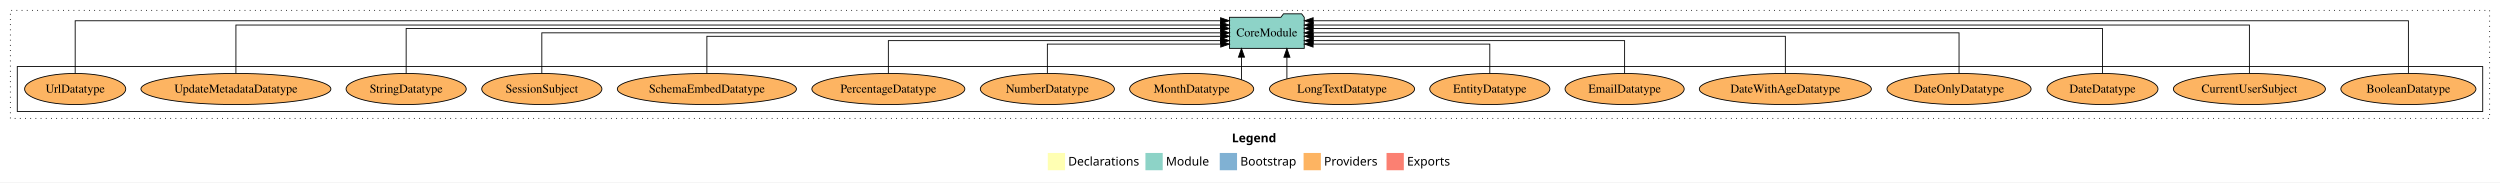
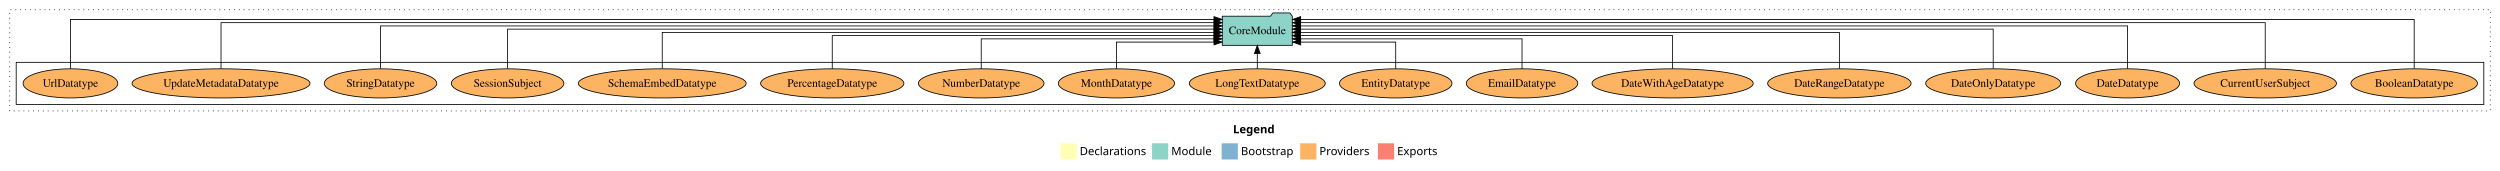
- <svg xmlns="http://www.w3.org/2000/svg" width="2893pt" height="211pt" viewBox="0.00 0.00 2893.00 211.00">
+ <svg xmlns="http://www.w3.org/2000/svg" width="3088pt" height="211pt" viewBox="0.00 0.00 3088.00 211.00">
  <g id="graph0" class="graph" transform="scale(1 1) rotate(0) translate(4 207)">
-     <polygon fill="white" stroke="transparent" points="-4,4 -4,-207 2889,-207 2889,4 -4,4" />
-     <text text-anchor="start" x="1421.51" y="-42.4" font-family="Times-12" font-weight="bold" font-size="14.00">Legend</text>
-     <polygon fill="#ffffb3" stroke="transparent" points="1208.5,-10 1208.5,-30 1228.5,-30 1228.5,-10 1208.5,-10" />
-     <text text-anchor="start" x="1232.13" y="-15.4" font-family="Times-12" font-size="14.00">  Declarations</text>
-     <polygon fill="#8dd3c7" stroke="transparent" points="1321.5,-10 1321.5,-30 1341.5,-30 1341.5,-10 1321.5,-10" />
-     <text text-anchor="start" x="1345.23" y="-15.4" font-family="Times-12" font-size="14.00">  Module</text>
-     <polygon fill="#80b1d3" stroke="transparent" points="1407.5,-10 1407.5,-30 1427.5,-30 1427.5,-10 1407.5,-10" />
-     <text text-anchor="start" x="1431.28" y="-15.4" font-family="Times-12" font-size="14.00">  Bootstrap</text>
-     <polygon fill="#fdb462" stroke="transparent" points="1504.5,-10 1504.5,-30 1524.5,-30 1524.5,-10 1504.5,-10" />
-     <text text-anchor="start" x="1528.17" y="-15.4" font-family="Times-12" font-size="14.00">  Providers</text>
-     <polygon fill="#fb8072" stroke="transparent" points="1600.5,-10 1600.5,-30 1620.5,-30 1620.5,-10 1600.5,-10" />
-     <text text-anchor="start" x="1624.23" y="-15.4" font-family="Times-12" font-size="14.00">  Exports</text>
+     <polygon fill="white" stroke="transparent" points="-4,4 -4,-207 3084,-207 3084,4 -4,4" />
+     <text text-anchor="start" x="1519.01" y="-42.4" font-family="Times-12" font-weight="bold" font-size="14.00">Legend</text>
+     <polygon fill="#ffffb3" stroke="transparent" points="1306,-10 1306,-30 1326,-30 1326,-10 1306,-10" />
+     <text text-anchor="start" x="1329.63" y="-15.4" font-family="Times-12" font-size="14.00">  Declarations</text>
+     <polygon fill="#8dd3c7" stroke="transparent" points="1419,-10 1419,-30 1439,-30 1439,-10 1419,-10" />
+     <text text-anchor="start" x="1442.73" y="-15.4" font-family="Times-12" font-size="14.00">  Module</text>
+     <polygon fill="#80b1d3" stroke="transparent" points="1505,-10 1505,-30 1525,-30 1525,-10 1505,-10" />
+     <text text-anchor="start" x="1528.78" y="-15.4" font-family="Times-12" font-size="14.00">  Bootstrap</text>
+     <polygon fill="#fdb462" stroke="transparent" points="1602,-10 1602,-30 1622,-30 1622,-10 1602,-10" />
+     <text text-anchor="start" x="1625.67" y="-15.4" font-family="Times-12" font-size="14.00">  Providers</text>
+     <polygon fill="#fb8072" stroke="transparent" points="1698,-10 1698,-30 1718,-30 1718,-10 1698,-10" />
+     <text text-anchor="start" x="1721.73" y="-15.4" font-family="Times-12" font-size="14.00">  Exports</text>
    <g id="clust1" class="cluster">
-       <polygon fill="none" stroke="black" stroke-dasharray="1,5" points="8,-70 8,-195 2877,-195 2877,-70 8,-70" />
+       <polygon fill="none" stroke="black" stroke-dasharray="1,5" points="8,-70 8,-195 3072,-195 3072,-70 8,-70" />
    </g>
    <g id="clust6" class="cluster">
-       <polygon fill="none" stroke="black" points="16,-78 16,-130 2869,-130 2869,-78 16,-78" />
+       <polygon fill="none" stroke="black" points="16,-78 16,-130 3064,-130 3064,-78 16,-78" />
    </g>
    <g id="node1" class="node">
-       <ellipse fill="#fdb462" stroke="black" cx="2783" cy="-104" rx="78.15" ry="18" />
-       <text text-anchor="middle" x="2783" y="-99.8" font-family="Times,serif" font-size="14.00">BooleanDatatype</text>
+       <ellipse fill="#fdb462" stroke="black" cx="2978" cy="-104" rx="78.15" ry="18" />
+       <text text-anchor="middle" x="2978" y="-99.8" font-family="Times,serif" font-size="14.00">BooleanDatatype</text>
    </g>
-     <g id="node17" class="node">
-       <polygon fill="#8dd3c7" stroke="black" points="1505.26,-187 1502.26,-191 1481.26,-191 1478.26,-187 1418.74,-187 1418.74,-151 1505.26,-151 1505.26,-187" />
-       <text text-anchor="middle" x="1462" y="-164.8" font-family="Times,serif" font-size="14.00">CoreModule</text>
+     <g id="node18" class="node">
+       <polygon fill="#8dd3c7" stroke="black" points="1592.26,-187 1589.26,-191 1568.26,-191 1565.26,-187 1505.74,-187 1505.74,-151 1592.26,-151 1592.26,-187" />
+       <text text-anchor="middle" x="1549" y="-164.8" font-family="Times,serif" font-size="14.00">CoreModule</text>
    </g>
    <g id="edge1" class="edge">
-       <path fill="none" stroke="black" d="M2783,-122.32C2783,-145.66 2783,-183 2783,-183 2783,-183 1515.58,-183 1515.58,-183" />
-       <polygon fill="black" stroke="black" points="1515.58,-179.5 1505.58,-183 1515.58,-186.5 1515.58,-179.5" />
+       <path fill="none" stroke="black" d="M2978,-122.32C2978,-145.66 2978,-183 2978,-183 2978,-183 1602.55,-183 1602.55,-183" />
+       <polygon fill="black" stroke="black" points="1602.55,-179.5 1592.55,-183 1602.55,-186.5 1602.55,-179.5" />
    </g>
    <g id="node2" class="node">
-       <ellipse fill="#fdb462" stroke="black" cx="2599" cy="-104" rx="87.96" ry="18" />
-       <text text-anchor="middle" x="2599" y="-99.8" font-family="Times,serif" font-size="14.00">CurrentUserSubject</text>
+       <ellipse fill="#fdb462" stroke="black" cx="2794" cy="-104" rx="87.96" ry="18" />
+       <text text-anchor="middle" x="2794" y="-99.8" font-family="Times,serif" font-size="14.00">CurrentUserSubject</text>
    </g>
    <g id="edge2" class="edge">
-       <path fill="none" stroke="black" d="M2599,-122.29C2599,-144.21 2599,-178 2599,-178 2599,-178 1515.53,-178 1515.53,-178" />
-       <polygon fill="black" stroke="black" points="1515.53,-174.5 1505.53,-178 1515.53,-181.5 1515.53,-174.5" />
+       <path fill="none" stroke="black" d="M2794,-122.16C2794,-144.35 2794,-179 2794,-179 2794,-179 1602.58,-179 1602.58,-179" />
+       <polygon fill="black" stroke="black" points="1602.58,-175.5 1592.58,-179 1602.58,-182.5 1602.58,-175.5" />
    </g>
    <g id="node3" class="node">
-       <ellipse fill="#fdb462" stroke="black" cx="2429" cy="-104" rx="64.24" ry="18" />
-       <text text-anchor="middle" x="2429" y="-99.8" font-family="Times,serif" font-size="14.00">DateDatatype</text>
+       <ellipse fill="#fdb462" stroke="black" cx="2624" cy="-104" rx="64.24" ry="18" />
+       <text text-anchor="middle" x="2624" y="-99.8" font-family="Times,serif" font-size="14.00">DateDatatype</text>
    </g>
    <g id="edge3" class="edge">
-       <path fill="none" stroke="black" d="M2429,-122.03C2429,-142.77 2429,-174 2429,-174 2429,-174 1515.43,-174 1515.43,-174" />
-       <polygon fill="black" stroke="black" points="1515.43,-170.5 1505.43,-174 1515.43,-177.5 1515.43,-170.5" />
+       <path fill="none" stroke="black" d="M2624,-122.28C2624,-143.32 2624,-175 2624,-175 2624,-175 1602.47,-175 1602.47,-175" />
+       <polygon fill="black" stroke="black" points="1602.47,-171.5 1592.47,-175 1602.47,-178.5 1602.47,-171.5" />
    </g>
    <g id="node4" class="node">
-       <ellipse fill="#fdb462" stroke="black" cx="2263" cy="-104" rx="83.37" ry="18" />
-       <text text-anchor="middle" x="2263" y="-99.8" font-family="Times,serif" font-size="14.00">DateOnlyDatatype</text>
+       <ellipse fill="#fdb462" stroke="black" cx="2458" cy="-104" rx="83.37" ry="18" />
+       <text text-anchor="middle" x="2458" y="-99.8" font-family="Times,serif" font-size="14.00">DateOnlyDatatype</text>
    </g>
    <g id="edge4" class="edge">
-       <path fill="none" stroke="black" d="M2263,-122.11C2263,-141.34 2263,-169 2263,-169 2263,-169 1515.35,-169 1515.35,-169" />
-       <polygon fill="black" stroke="black" points="1515.35,-165.5 1505.35,-169 1515.35,-172.5 1515.35,-165.5" />
+       <path fill="none" stroke="black" d="M2458,-122.31C2458,-142.15 2458,-171 2458,-171 2458,-171 1602.54,-171 1602.54,-171" />
+       <polygon fill="black" stroke="black" points="1602.54,-167.5 1592.54,-171 1602.54,-174.5 1602.54,-167.5" />
    </g>
    <g id="node5" class="node">
+       <ellipse fill="#fdb462" stroke="black" cx="2268" cy="-104" rx="88.58" ry="18" />
+       <text text-anchor="middle" x="2268" y="-99.8" font-family="Times,serif" font-size="14.00">DateRangeDatatype</text>
+     </g>
+     <g id="edge5" class="edge">
+       <path fill="none" stroke="black" d="M2268,-122.22C2268,-140.83 2268,-167 2268,-167 2268,-167 1602.36,-167 1602.36,-167" />
+       <polygon fill="black" stroke="black" points="1602.36,-163.5 1592.36,-167 1602.36,-170.5 1602.36,-163.5" />
+     </g>
+     <g id="node6" class="node">
      <ellipse fill="#fdb462" stroke="black" cx="2062" cy="-104" rx="99.54" ry="18" />
      <text text-anchor="middle" x="2062" y="-99.8" font-family="Times,serif" font-size="14.00">DateWithAgeDatatype</text>
    </g>
-     <g id="edge5" class="edge">
-       <path fill="none" stroke="black" d="M2062,-122.3C2062,-140.27 2062,-165 2062,-165 2062,-165 1515.63,-165 1515.63,-165" />
-       <polygon fill="black" stroke="black" points="1515.63,-161.5 1505.63,-165 1515.63,-168.5 1515.63,-161.5" />
+     <g id="edge6" class="edge">
+       <path fill="none" stroke="black" d="M2062,-122.02C2062,-139.37 2062,-163 2062,-163 2062,-163 1602.3,-163 1602.3,-163" />
+       <polygon fill="black" stroke="black" points="1602.3,-159.5 1592.3,-163 1602.3,-166.5 1602.3,-159.5" />
    </g>
-     <g id="node6" class="node">
+     <g id="node7" class="node">
      <ellipse fill="#fdb462" stroke="black" cx="1876" cy="-104" rx="68.92" ry="18" />
      <text text-anchor="middle" x="1876" y="-99.8" font-family="Times,serif" font-size="14.00">EmailDatatype</text>
    </g>
-     <g id="edge6" class="edge">
-       <path fill="none" stroke="black" d="M1876,-122.03C1876,-138.4 1876,-160 1876,-160 1876,-160 1515.52,-160 1515.52,-160" />
-       <polygon fill="black" stroke="black" points="1515.52,-156.5 1505.52,-160 1515.52,-163.5 1515.52,-156.5" />
+     <g id="edge7" class="edge">
+       <path fill="none" stroke="black" d="M1876,-122.01C1876,-138.05 1876,-159 1876,-159 1876,-159 1602.42,-159 1602.42,-159" />
+       <polygon fill="black" stroke="black" points="1602.42,-155.5 1592.42,-159 1602.42,-162.5 1602.42,-155.5" />
    </g>
-     <g id="node7" class="node">
+     <g id="node8" class="node">
      <ellipse fill="#fdb462" stroke="black" cx="1720" cy="-104" rx="69.5" ry="18" />
      <text text-anchor="middle" x="1720" y="-99.8" font-family="Times,serif" font-size="14.00">EntityDatatype</text>
    </g>
-     <g id="edge7" class="edge">
-       <path fill="none" stroke="black" d="M1720,-122.19C1720,-137.18 1720,-156 1720,-156 1720,-156 1515.47,-156 1515.47,-156" />
-       <polygon fill="black" stroke="black" points="1515.47,-152.5 1505.47,-156 1515.47,-159.5 1515.47,-152.5" />
+     <g id="edge8" class="edge">
+       <path fill="none" stroke="black" d="M1720,-122.12C1720,-136.78 1720,-155 1720,-155 1720,-155 1602.59,-155 1602.59,-155" />
+       <polygon fill="black" stroke="black" points="1602.59,-151.5 1592.59,-155 1602.59,-158.5 1602.59,-151.5" />
    </g>
-     <g id="node8" class="node">
+     <g id="node9" class="node">
      <ellipse fill="#fdb462" stroke="black" cx="1549" cy="-104" rx="83.95" ry="18" />
      <text text-anchor="middle" x="1549" y="-99.8" font-family="Times,serif" font-size="14.00">LongTextDatatype</text>
    </g>
-     <g id="edge8" class="edge">
-       <path fill="none" stroke="black" d="M1485.2,-115.92C1485.2,-115.92 1485.2,-140.77 1485.2,-140.77" />
-       <polygon fill="black" stroke="black" points="1481.7,-140.77 1485.2,-150.77 1488.7,-140.77 1481.7,-140.77" />
+     <g id="edge9" class="edge">
+       <path fill="none" stroke="black" d="M1549,-122.11C1549,-122.11 1549,-140.99 1549,-140.99" />
+       <polygon fill="black" stroke="black" points="1545.5,-140.99 1549,-150.99 1552.5,-140.99 1545.5,-140.99" />
    </g>
-     <g id="node9" class="node">
+     <g id="node10" class="node">
      <ellipse fill="#fdb462" stroke="black" cx="1375" cy="-104" rx="71.79" ry="18" />
      <text text-anchor="middle" x="1375" y="-99.8" font-family="Times,serif" font-size="14.00">MonthDatatype</text>
    </g>
-     <g id="edge9" class="edge">
-       <path fill="none" stroke="black" d="M1432.63,-114.73C1432.63,-114.73 1432.63,-140.87 1432.63,-140.87" />
-       <polygon fill="black" stroke="black" points="1429.13,-140.87 1432.63,-150.87 1436.13,-140.87 1429.13,-140.87" />
+     <g id="edge10" class="edge">
+       <path fill="none" stroke="black" d="M1375,-122.12C1375,-136.78 1375,-155 1375,-155 1375,-155 1495.54,-155 1495.54,-155" />
+       <polygon fill="black" stroke="black" points="1495.54,-158.5 1505.54,-155 1495.54,-151.5 1495.54,-158.5" />
    </g>
-     <g id="node10" class="node">
+     <g id="node11" class="node">
      <ellipse fill="#fdb462" stroke="black" cx="1208" cy="-104" rx="77.57" ry="18" />
      <text text-anchor="middle" x="1208" y="-99.8" font-family="Times,serif" font-size="14.00">NumberDatatype</text>
    </g>
-     <g id="edge10" class="edge">
-       <path fill="none" stroke="black" d="M1208,-122.19C1208,-137.18 1208,-156 1208,-156 1208,-156 1408.62,-156 1408.62,-156" />
-       <polygon fill="black" stroke="black" points="1408.62,-159.5 1418.62,-156 1408.62,-152.5 1408.62,-159.5" />
+     <g id="edge11" class="edge">
+       <path fill="none" stroke="black" d="M1208,-122.01C1208,-138.05 1208,-159 1208,-159 1208,-159 1495.47,-159 1495.47,-159" />
+       <polygon fill="black" stroke="black" points="1495.47,-162.5 1505.47,-159 1495.47,-155.5 1495.47,-162.5" />
    </g>
-     <g id="node11" class="node">
+     <g id="node12" class="node">
      <ellipse fill="#fdb462" stroke="black" cx="1024" cy="-104" rx="88.5" ry="18" />
      <text text-anchor="middle" x="1024" y="-99.8" font-family="Times,serif" font-size="14.00">PercentageDatatype</text>
    </g>
-     <g id="edge11" class="edge">
-       <path fill="none" stroke="black" d="M1024,-122.03C1024,-138.4 1024,-160 1024,-160 1024,-160 1408.4,-160 1408.4,-160" />
-       <polygon fill="black" stroke="black" points="1408.4,-163.5 1418.4,-160 1408.4,-156.5 1408.4,-163.5" />
+     <g id="edge12" class="edge">
+       <path fill="none" stroke="black" d="M1024,-122.02C1024,-139.37 1024,-163 1024,-163 1024,-163 1495.59,-163 1495.59,-163" />
+       <polygon fill="black" stroke="black" points="1495.59,-166.5 1505.59,-163 1495.59,-159.5 1495.59,-166.5" />
    </g>
-     <g id="node12" class="node">
+     <g id="node13" class="node">
      <ellipse fill="#fdb462" stroke="black" cx="814" cy="-104" rx="103.63" ry="18" />
      <text text-anchor="middle" x="814" y="-99.8" font-family="Times,serif" font-size="14.00">SchemaEmbedDatatype</text>
    </g>
-     <g id="edge12" class="edge">
-       <path fill="none" stroke="black" d="M814,-122.3C814,-140.27 814,-165 814,-165 814,-165 1408.73,-165 1408.73,-165" />
-       <polygon fill="black" stroke="black" points="1408.73,-168.5 1418.73,-165 1408.73,-161.5 1408.73,-168.5" />
+     <g id="edge13" class="edge">
+       <path fill="none" stroke="black" d="M814,-122.22C814,-140.83 814,-167 814,-167 814,-167 1495.5,-167 1495.5,-167" />
+       <polygon fill="black" stroke="black" points="1495.5,-170.5 1505.5,-167 1495.5,-163.5 1495.5,-170.5" />
    </g>
-     <g id="node13" class="node">
+     <g id="node14" class="node">
      <ellipse fill="#fdb462" stroke="black" cx="623" cy="-104" rx="69.52" ry="18" />
      <text text-anchor="middle" x="623" y="-99.8" font-family="Times,serif" font-size="14.00">SessionSubject</text>
    </g>
-     <g id="edge13" class="edge">
-       <path fill="none" stroke="black" d="M623,-122.11C623,-141.34 623,-169 623,-169 623,-169 1408.66,-169 1408.66,-169" />
-       <polygon fill="black" stroke="black" points="1408.66,-172.5 1418.66,-169 1408.66,-165.5 1408.66,-172.5" />
+     <g id="edge14" class="edge">
+       <path fill="none" stroke="black" d="M623,-122.31C623,-142.15 623,-171 623,-171 623,-171 1495.58,-171 1495.58,-171" />
+       <polygon fill="black" stroke="black" points="1495.58,-174.5 1505.58,-171 1495.58,-167.5 1495.58,-174.5" />
    </g>
-     <g id="node14" class="node">
+     <g id="node15" class="node">
      <ellipse fill="#fdb462" stroke="black" cx="466" cy="-104" rx="69.5" ry="18" />
      <text text-anchor="middle" x="466" y="-99.8" font-family="Times,serif" font-size="14.00">StringDatatype</text>
    </g>
-     <g id="edge14" class="edge">
-       <path fill="none" stroke="black" d="M466,-122.03C466,-142.77 466,-174 466,-174 466,-174 1408.56,-174 1408.56,-174" />
-       <polygon fill="black" stroke="black" points="1408.56,-177.5 1418.56,-174 1408.56,-170.5 1408.56,-177.5" />
+     <g id="edge15" class="edge">
+       <path fill="none" stroke="black" d="M466,-122.28C466,-143.32 466,-175 466,-175 466,-175 1495.54,-175 1495.54,-175" />
+       <polygon fill="black" stroke="black" points="1495.54,-178.5 1505.54,-175 1495.54,-171.5 1495.54,-178.5" />
    </g>
-     <g id="node15" class="node">
+     <g id="node16" class="node">
      <ellipse fill="#fdb462" stroke="black" cx="269" cy="-104" rx="109.91" ry="18" />
      <text text-anchor="middle" x="269" y="-99.8" font-family="Times,serif" font-size="14.00">UpdateMetadataDatatype</text>
    </g>
-     <g id="edge15" class="edge">
-       <path fill="none" stroke="black" d="M269,-122.29C269,-144.21 269,-178 269,-178 269,-178 1408.48,-178 1408.48,-178" />
-       <polygon fill="black" stroke="black" points="1408.48,-181.5 1418.48,-178 1408.48,-174.5 1408.48,-181.5" />
+     <g id="edge16" class="edge">
+       <path fill="none" stroke="black" d="M269,-122.16C269,-144.35 269,-179 269,-179 269,-179 1495.68,-179 1495.68,-179" />
+       <polygon fill="black" stroke="black" points="1495.68,-182.5 1505.68,-179 1495.68,-175.5 1495.68,-182.5" />
    </g>
-     <g id="node16" class="node">
+     <g id="node17" class="node">
      <ellipse fill="#fdb462" stroke="black" cx="83" cy="-104" rx="58.53" ry="18" />
      <text text-anchor="middle" x="83" y="-99.8" font-family="Times,serif" font-size="14.00">UrlDatatype</text>
    </g>
-     <g id="edge16" class="edge">
-       <path fill="none" stroke="black" d="M83,-122.32C83,-145.66 83,-183 83,-183 83,-183 1408.45,-183 1408.45,-183" />
-       <polygon fill="black" stroke="black" points="1408.45,-186.5 1418.45,-183 1408.45,-179.5 1408.45,-186.5" />
+     <g id="edge17" class="edge">
+       <path fill="none" stroke="black" d="M83,-122.32C83,-145.66 83,-183 83,-183 83,-183 1495.52,-183 1495.52,-183" />
+       <polygon fill="black" stroke="black" points="1495.52,-186.5 1505.52,-183 1495.52,-179.5 1495.52,-186.5" />
    </g>
  </g>
</svg>
